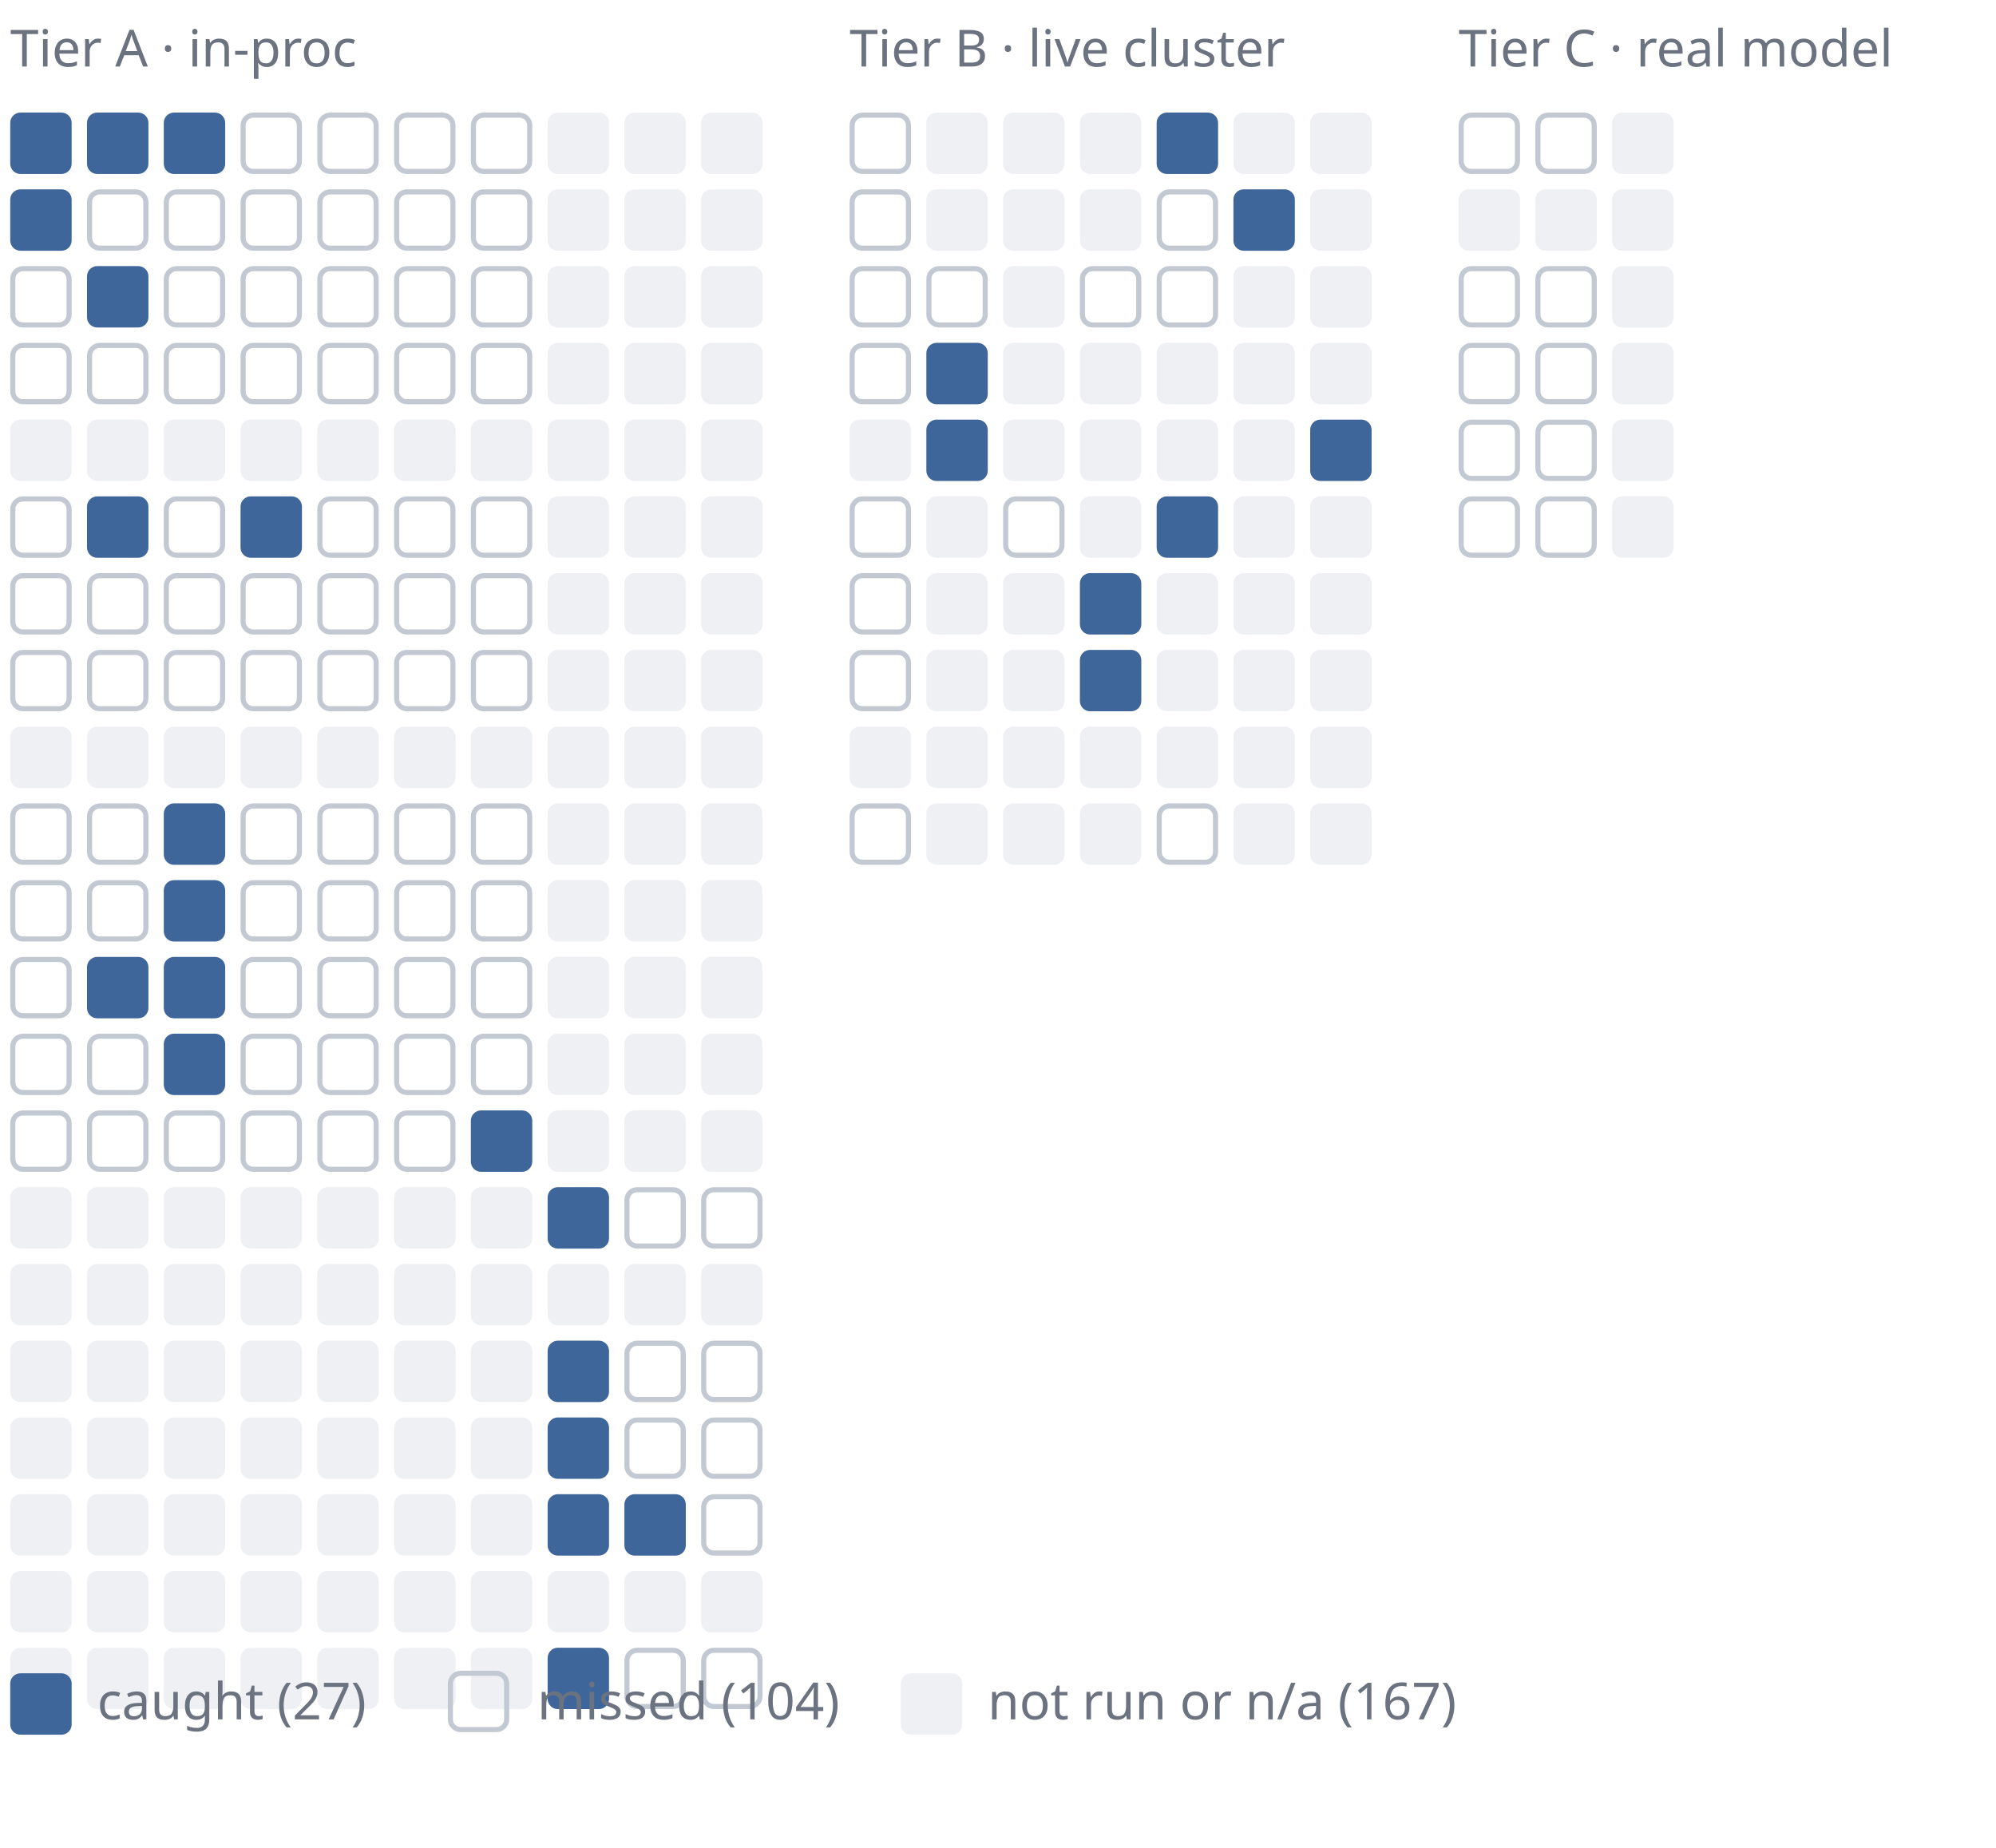
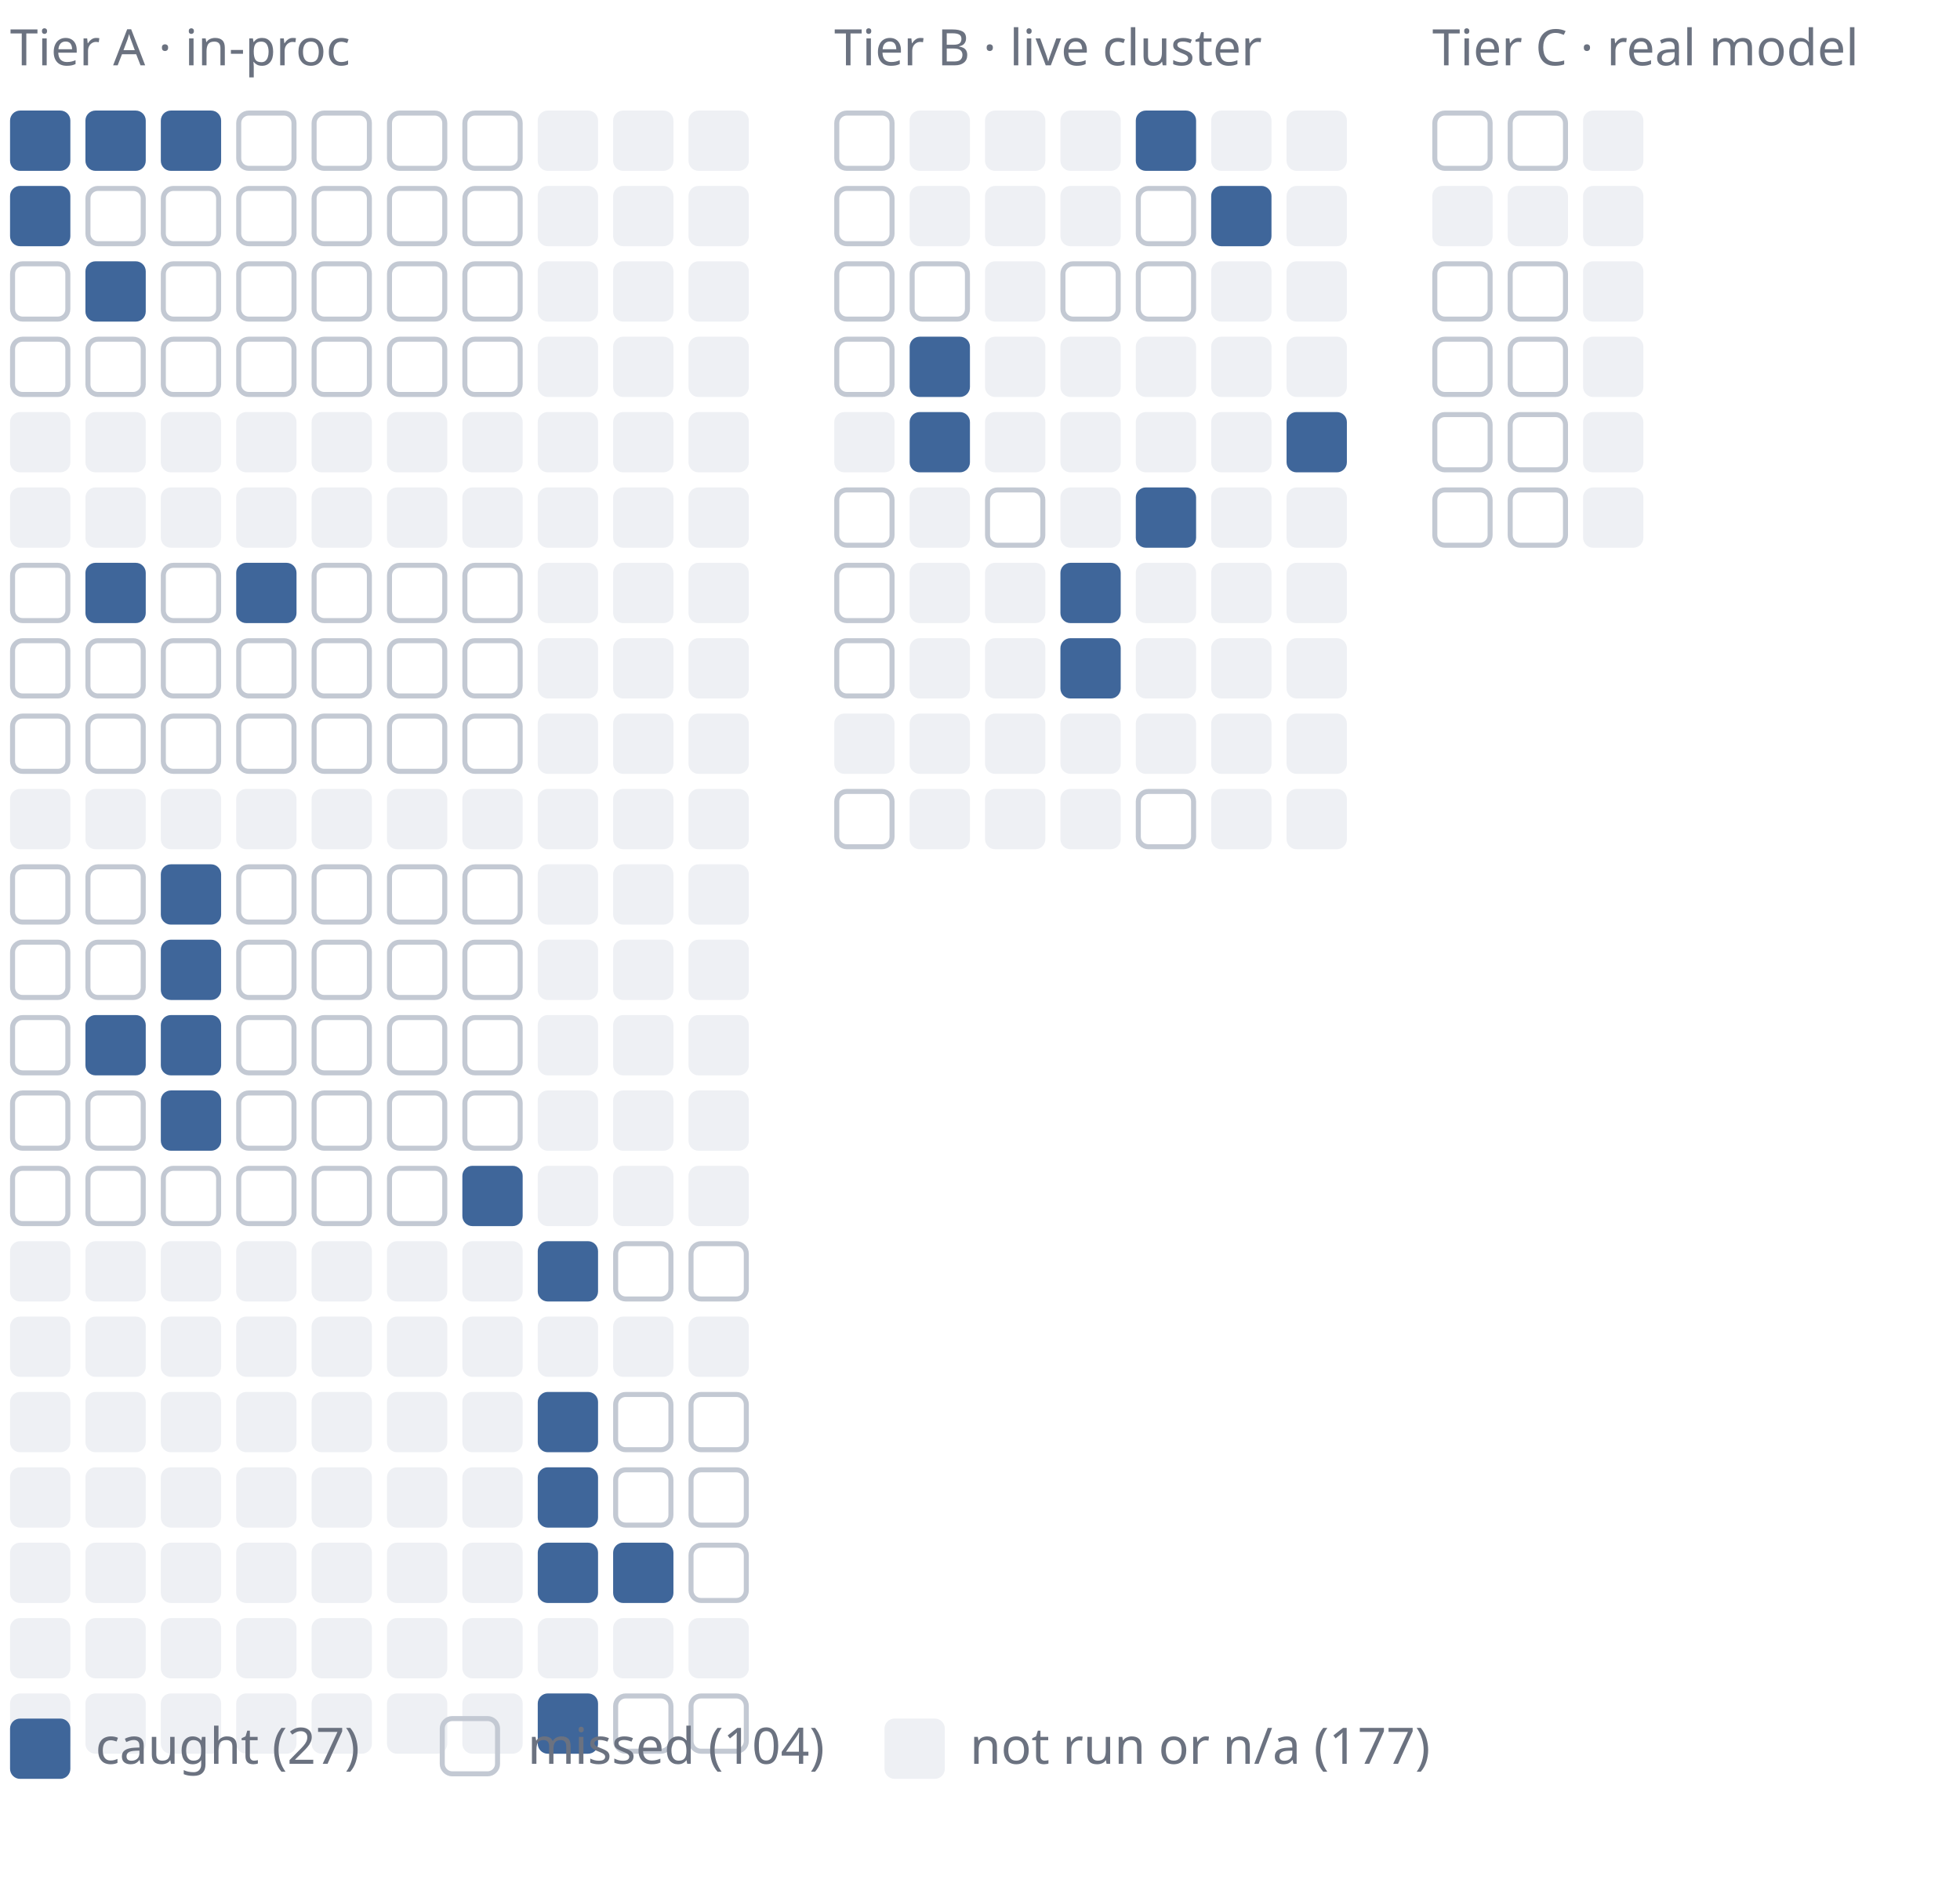
- <svg xmlns="http://www.w3.org/2000/svg" viewBox="0 0 390 361" width="390" height="361" role="img" aria-labelledby="t d">
+ <svg xmlns="http://www.w3.org/2000/svg" viewBox="0 0 390 376" width="390" height="376" role="img" aria-labelledby="t d">
  <text x="2" y="13" font-family="ui-sans-serif, system-ui, sans-serif" font-size="10" fill="#6b7280">Tier A · in-proc</text>
  <rect x="2" y="22" width="12" height="12" rx="2" fill="#3f669a" />
  <rect x="17" y="22" width="12" height="12" rx="2" fill="#3f669a" />
  <rect x="32" y="22" width="12" height="12" rx="2" fill="#3f669a" />
  <rect x="47.5" y="22.5" width="11" height="11" rx="2" fill="none" stroke="#c3c9d3" />
  <rect x="62.5" y="22.5" width="11" height="11" rx="2" fill="none" stroke="#c3c9d3" />
  <rect x="77.5" y="22.5" width="11" height="11" rx="2" fill="none" stroke="#c3c9d3" />
  <rect x="92.5" y="22.5" width="11" height="11" rx="2" fill="none" stroke="#c3c9d3" />
  <rect x="107" y="22" width="12" height="12" rx="2" fill="#eef0f4" />
  <rect x="122" y="22" width="12" height="12" rx="2" fill="#eef0f4" />
  <rect x="137" y="22" width="12" height="12" rx="2" fill="#eef0f4" />
  <rect x="2" y="37" width="12" height="12" rx="2" fill="#3f669a" />
  <rect x="17.5" y="37.5" width="11" height="11" rx="2" fill="none" stroke="#c3c9d3" />
  <rect x="32.5" y="37.5" width="11" height="11" rx="2" fill="none" stroke="#c3c9d3" />
  <rect x="47.5" y="37.5" width="11" height="11" rx="2" fill="none" stroke="#c3c9d3" />
  <rect x="62.5" y="37.5" width="11" height="11" rx="2" fill="none" stroke="#c3c9d3" />
  <rect x="77.5" y="37.5" width="11" height="11" rx="2" fill="none" stroke="#c3c9d3" />
  <rect x="92.5" y="37.5" width="11" height="11" rx="2" fill="none" stroke="#c3c9d3" />
  <rect x="107" y="37" width="12" height="12" rx="2" fill="#eef0f4" />
  <rect x="122" y="37" width="12" height="12" rx="2" fill="#eef0f4" />
  <rect x="137" y="37" width="12" height="12" rx="2" fill="#eef0f4" />
  <rect x="2.5" y="52.5" width="11" height="11" rx="2" fill="none" stroke="#c3c9d3" />
  <rect x="17" y="52" width="12" height="12" rx="2" fill="#3f669a" />
  <rect x="32.5" y="52.5" width="11" height="11" rx="2" fill="none" stroke="#c3c9d3" />
  <rect x="47.5" y="52.5" width="11" height="11" rx="2" fill="none" stroke="#c3c9d3" />
  <rect x="62.5" y="52.5" width="11" height="11" rx="2" fill="none" stroke="#c3c9d3" />
  <rect x="77.5" y="52.5" width="11" height="11" rx="2" fill="none" stroke="#c3c9d3" />
  <rect x="92.5" y="52.5" width="11" height="11" rx="2" fill="none" stroke="#c3c9d3" />
  <rect x="107" y="52" width="12" height="12" rx="2" fill="#eef0f4" />
  <rect x="122" y="52" width="12" height="12" rx="2" fill="#eef0f4" />
  <rect x="137" y="52" width="12" height="12" rx="2" fill="#eef0f4" />
  <rect x="2.5" y="67.5" width="11" height="11" rx="2" fill="none" stroke="#c3c9d3" />
  <rect x="17.5" y="67.5" width="11" height="11" rx="2" fill="none" stroke="#c3c9d3" />
  <rect x="32.5" y="67.5" width="11" height="11" rx="2" fill="none" stroke="#c3c9d3" />
  <rect x="47.5" y="67.5" width="11" height="11" rx="2" fill="none" stroke="#c3c9d3" />
  <rect x="62.5" y="67.5" width="11" height="11" rx="2" fill="none" stroke="#c3c9d3" />
  <rect x="77.5" y="67.5" width="11" height="11" rx="2" fill="none" stroke="#c3c9d3" />
  <rect x="92.5" y="67.5" width="11" height="11" rx="2" fill="none" stroke="#c3c9d3" />
  <rect x="107" y="67" width="12" height="12" rx="2" fill="#eef0f4" />
  <rect x="122" y="67" width="12" height="12" rx="2" fill="#eef0f4" />
  <rect x="137" y="67" width="12" height="12" rx="2" fill="#eef0f4" />
  <rect x="2" y="82" width="12" height="12" rx="2" fill="#eef0f4" />
  <rect x="17" y="82" width="12" height="12" rx="2" fill="#eef0f4" />
  <rect x="32" y="82" width="12" height="12" rx="2" fill="#eef0f4" />
  <rect x="47" y="82" width="12" height="12" rx="2" fill="#eef0f4" />
  <rect x="62" y="82" width="12" height="12" rx="2" fill="#eef0f4" />
  <rect x="77" y="82" width="12" height="12" rx="2" fill="#eef0f4" />
  <rect x="92" y="82" width="12" height="12" rx="2" fill="#eef0f4" />
  <rect x="107" y="82" width="12" height="12" rx="2" fill="#eef0f4" />
  <rect x="122" y="82" width="12" height="12" rx="2" fill="#eef0f4" />
  <rect x="137" y="82" width="12" height="12" rx="2" fill="#eef0f4" />
-   <rect x="2.5" y="97.5" width="11" height="11" rx="2" fill="none" stroke="#c3c9d3" />
-   <rect x="17" y="97" width="12" height="12" rx="2" fill="#3f669a" />
-   <rect x="32.5" y="97.5" width="11" height="11" rx="2" fill="none" stroke="#c3c9d3" />
-   <rect x="47" y="97" width="12" height="12" rx="2" fill="#3f669a" />
-   <rect x="62.5" y="97.5" width="11" height="11" rx="2" fill="none" stroke="#c3c9d3" />
-   <rect x="77.5" y="97.5" width="11" height="11" rx="2" fill="none" stroke="#c3c9d3" />
-   <rect x="92.5" y="97.5" width="11" height="11" rx="2" fill="none" stroke="#c3c9d3" />
+   <rect x="2" y="97" width="12" height="12" rx="2" fill="#eef0f4" />
+   <rect x="17" y="97" width="12" height="12" rx="2" fill="#eef0f4" />
+   <rect x="32" y="97" width="12" height="12" rx="2" fill="#eef0f4" />
+   <rect x="47" y="97" width="12" height="12" rx="2" fill="#eef0f4" />
+   <rect x="62" y="97" width="12" height="12" rx="2" fill="#eef0f4" />
+   <rect x="77" y="97" width="12" height="12" rx="2" fill="#eef0f4" />
+   <rect x="92" y="97" width="12" height="12" rx="2" fill="#eef0f4" />
  <rect x="107" y="97" width="12" height="12" rx="2" fill="#eef0f4" />
  <rect x="122" y="97" width="12" height="12" rx="2" fill="#eef0f4" />
  <rect x="137" y="97" width="12" height="12" rx="2" fill="#eef0f4" />
  <rect x="2.5" y="112.5" width="11" height="11" rx="2" fill="none" stroke="#c3c9d3" />
-   <rect x="17.5" y="112.5" width="11" height="11" rx="2" fill="none" stroke="#c3c9d3" />
+   <rect x="17" y="112" width="12" height="12" rx="2" fill="#3f669a" />
  <rect x="32.5" y="112.5" width="11" height="11" rx="2" fill="none" stroke="#c3c9d3" />
-   <rect x="47.5" y="112.5" width="11" height="11" rx="2" fill="none" stroke="#c3c9d3" />
+   <rect x="47" y="112" width="12" height="12" rx="2" fill="#3f669a" />
  <rect x="62.5" y="112.5" width="11" height="11" rx="2" fill="none" stroke="#c3c9d3" />
  <rect x="77.5" y="112.5" width="11" height="11" rx="2" fill="none" stroke="#c3c9d3" />
  <rect x="92.5" y="112.5" width="11" height="11" rx="2" fill="none" stroke="#c3c9d3" />
  <rect x="107" y="112" width="12" height="12" rx="2" fill="#eef0f4" />
  <rect x="122" y="112" width="12" height="12" rx="2" fill="#eef0f4" />
  <rect x="137" y="112" width="12" height="12" rx="2" fill="#eef0f4" />
  <rect x="2.5" y="127.5" width="11" height="11" rx="2" fill="none" stroke="#c3c9d3" />
  <rect x="17.5" y="127.5" width="11" height="11" rx="2" fill="none" stroke="#c3c9d3" />
  <rect x="32.5" y="127.5" width="11" height="11" rx="2" fill="none" stroke="#c3c9d3" />
  <rect x="47.5" y="127.5" width="11" height="11" rx="2" fill="none" stroke="#c3c9d3" />
  <rect x="62.5" y="127.5" width="11" height="11" rx="2" fill="none" stroke="#c3c9d3" />
  <rect x="77.5" y="127.5" width="11" height="11" rx="2" fill="none" stroke="#c3c9d3" />
  <rect x="92.5" y="127.5" width="11" height="11" rx="2" fill="none" stroke="#c3c9d3" />
  <rect x="107" y="127" width="12" height="12" rx="2" fill="#eef0f4" />
  <rect x="122" y="127" width="12" height="12" rx="2" fill="#eef0f4" />
  <rect x="137" y="127" width="12" height="12" rx="2" fill="#eef0f4" />
-   <rect x="2" y="142" width="12" height="12" rx="2" fill="#eef0f4" />
-   <rect x="17" y="142" width="12" height="12" rx="2" fill="#eef0f4" />
-   <rect x="32" y="142" width="12" height="12" rx="2" fill="#eef0f4" />
-   <rect x="47" y="142" width="12" height="12" rx="2" fill="#eef0f4" />
-   <rect x="62" y="142" width="12" height="12" rx="2" fill="#eef0f4" />
-   <rect x="77" y="142" width="12" height="12" rx="2" fill="#eef0f4" />
-   <rect x="92" y="142" width="12" height="12" rx="2" fill="#eef0f4" />
+   <rect x="2.5" y="142.5" width="11" height="11" rx="2" fill="none" stroke="#c3c9d3" />
+   <rect x="17.5" y="142.5" width="11" height="11" rx="2" fill="none" stroke="#c3c9d3" />
+   <rect x="32.5" y="142.5" width="11" height="11" rx="2" fill="none" stroke="#c3c9d3" />
+   <rect x="47.5" y="142.5" width="11" height="11" rx="2" fill="none" stroke="#c3c9d3" />
+   <rect x="62.5" y="142.5" width="11" height="11" rx="2" fill="none" stroke="#c3c9d3" />
+   <rect x="77.5" y="142.5" width="11" height="11" rx="2" fill="none" stroke="#c3c9d3" />
+   <rect x="92.5" y="142.5" width="11" height="11" rx="2" fill="none" stroke="#c3c9d3" />
  <rect x="107" y="142" width="12" height="12" rx="2" fill="#eef0f4" />
  <rect x="122" y="142" width="12" height="12" rx="2" fill="#eef0f4" />
  <rect x="137" y="142" width="12" height="12" rx="2" fill="#eef0f4" />
-   <rect x="2.5" y="157.5" width="11" height="11" rx="2" fill="none" stroke="#c3c9d3" />
-   <rect x="17.5" y="157.5" width="11" height="11" rx="2" fill="none" stroke="#c3c9d3" />
-   <rect x="32" y="157" width="12" height="12" rx="2" fill="#3f669a" />
-   <rect x="47.5" y="157.5" width="11" height="11" rx="2" fill="none" stroke="#c3c9d3" />
-   <rect x="62.5" y="157.5" width="11" height="11" rx="2" fill="none" stroke="#c3c9d3" />
-   <rect x="77.5" y="157.5" width="11" height="11" rx="2" fill="none" stroke="#c3c9d3" />
-   <rect x="92.5" y="157.5" width="11" height="11" rx="2" fill="none" stroke="#c3c9d3" />
+   <rect x="2" y="157" width="12" height="12" rx="2" fill="#eef0f4" />
+   <rect x="17" y="157" width="12" height="12" rx="2" fill="#eef0f4" />
+   <rect x="32" y="157" width="12" height="12" rx="2" fill="#eef0f4" />
+   <rect x="47" y="157" width="12" height="12" rx="2" fill="#eef0f4" />
+   <rect x="62" y="157" width="12" height="12" rx="2" fill="#eef0f4" />
+   <rect x="77" y="157" width="12" height="12" rx="2" fill="#eef0f4" />
+   <rect x="92" y="157" width="12" height="12" rx="2" fill="#eef0f4" />
  <rect x="107" y="157" width="12" height="12" rx="2" fill="#eef0f4" />
  <rect x="122" y="157" width="12" height="12" rx="2" fill="#eef0f4" />
  <rect x="137" y="157" width="12" height="12" rx="2" fill="#eef0f4" />
  <rect x="2.5" y="172.5" width="11" height="11" rx="2" fill="none" stroke="#c3c9d3" />
  <rect x="17.5" y="172.5" width="11" height="11" rx="2" fill="none" stroke="#c3c9d3" />
  <rect x="32" y="172" width="12" height="12" rx="2" fill="#3f669a" />
  <rect x="47.5" y="172.5" width="11" height="11" rx="2" fill="none" stroke="#c3c9d3" />
  <rect x="62.5" y="172.5" width="11" height="11" rx="2" fill="none" stroke="#c3c9d3" />
  <rect x="77.5" y="172.5" width="11" height="11" rx="2" fill="none" stroke="#c3c9d3" />
  <rect x="92.5" y="172.5" width="11" height="11" rx="2" fill="none" stroke="#c3c9d3" />
  <rect x="107" y="172" width="12" height="12" rx="2" fill="#eef0f4" />
  <rect x="122" y="172" width="12" height="12" rx="2" fill="#eef0f4" />
  <rect x="137" y="172" width="12" height="12" rx="2" fill="#eef0f4" />
  <rect x="2.5" y="187.5" width="11" height="11" rx="2" fill="none" stroke="#c3c9d3" />
-   <rect x="17" y="187" width="12" height="12" rx="2" fill="#3f669a" />
+   <rect x="17.5" y="187.5" width="11" height="11" rx="2" fill="none" stroke="#c3c9d3" />
  <rect x="32" y="187" width="12" height="12" rx="2" fill="#3f669a" />
  <rect x="47.5" y="187.5" width="11" height="11" rx="2" fill="none" stroke="#c3c9d3" />
  <rect x="62.5" y="187.5" width="11" height="11" rx="2" fill="none" stroke="#c3c9d3" />
  <rect x="77.5" y="187.5" width="11" height="11" rx="2" fill="none" stroke="#c3c9d3" />
  <rect x="92.5" y="187.5" width="11" height="11" rx="2" fill="none" stroke="#c3c9d3" />
  <rect x="107" y="187" width="12" height="12" rx="2" fill="#eef0f4" />
  <rect x="122" y="187" width="12" height="12" rx="2" fill="#eef0f4" />
  <rect x="137" y="187" width="12" height="12" rx="2" fill="#eef0f4" />
  <rect x="2.5" y="202.5" width="11" height="11" rx="2" fill="none" stroke="#c3c9d3" />
-   <rect x="17.5" y="202.5" width="11" height="11" rx="2" fill="none" stroke="#c3c9d3" />
+   <rect x="17" y="202" width="12" height="12" rx="2" fill="#3f669a" />
  <rect x="32" y="202" width="12" height="12" rx="2" fill="#3f669a" />
  <rect x="47.5" y="202.5" width="11" height="11" rx="2" fill="none" stroke="#c3c9d3" />
  <rect x="62.5" y="202.5" width="11" height="11" rx="2" fill="none" stroke="#c3c9d3" />
  <rect x="77.5" y="202.5" width="11" height="11" rx="2" fill="none" stroke="#c3c9d3" />
  <rect x="92.5" y="202.5" width="11" height="11" rx="2" fill="none" stroke="#c3c9d3" />
  <rect x="107" y="202" width="12" height="12" rx="2" fill="#eef0f4" />
  <rect x="122" y="202" width="12" height="12" rx="2" fill="#eef0f4" />
  <rect x="137" y="202" width="12" height="12" rx="2" fill="#eef0f4" />
  <rect x="2.5" y="217.5" width="11" height="11" rx="2" fill="none" stroke="#c3c9d3" />
  <rect x="17.5" y="217.5" width="11" height="11" rx="2" fill="none" stroke="#c3c9d3" />
-   <rect x="32.5" y="217.5" width="11" height="11" rx="2" fill="none" stroke="#c3c9d3" />
+   <rect x="32" y="217" width="12" height="12" rx="2" fill="#3f669a" />
  <rect x="47.5" y="217.5" width="11" height="11" rx="2" fill="none" stroke="#c3c9d3" />
  <rect x="62.5" y="217.5" width="11" height="11" rx="2" fill="none" stroke="#c3c9d3" />
  <rect x="77.5" y="217.5" width="11" height="11" rx="2" fill="none" stroke="#c3c9d3" />
-   <rect x="92" y="217" width="12" height="12" rx="2" fill="#3f669a" />
+   <rect x="92.5" y="217.5" width="11" height="11" rx="2" fill="none" stroke="#c3c9d3" />
  <rect x="107" y="217" width="12" height="12" rx="2" fill="#eef0f4" />
  <rect x="122" y="217" width="12" height="12" rx="2" fill="#eef0f4" />
  <rect x="137" y="217" width="12" height="12" rx="2" fill="#eef0f4" />
-   <rect x="2" y="232" width="12" height="12" rx="2" fill="#eef0f4" />
-   <rect x="17" y="232" width="12" height="12" rx="2" fill="#eef0f4" />
-   <rect x="32" y="232" width="12" height="12" rx="2" fill="#eef0f4" />
-   <rect x="47" y="232" width="12" height="12" rx="2" fill="#eef0f4" />
-   <rect x="62" y="232" width="12" height="12" rx="2" fill="#eef0f4" />
-   <rect x="77" y="232" width="12" height="12" rx="2" fill="#eef0f4" />
-   <rect x="92" y="232" width="12" height="12" rx="2" fill="#eef0f4" />
-   <rect x="107" y="232" width="12" height="12" rx="2" fill="#3f669a" />
-   <rect x="122.5" y="232.5" width="11" height="11" rx="2" fill="none" stroke="#c3c9d3" />
-   <rect x="137.5" y="232.5" width="11" height="11" rx="2" fill="none" stroke="#c3c9d3" />
+   <rect x="2.5" y="232.5" width="11" height="11" rx="2" fill="none" stroke="#c3c9d3" />
+   <rect x="17.5" y="232.5" width="11" height="11" rx="2" fill="none" stroke="#c3c9d3" />
+   <rect x="32.5" y="232.5" width="11" height="11" rx="2" fill="none" stroke="#c3c9d3" />
+   <rect x="47.5" y="232.5" width="11" height="11" rx="2" fill="none" stroke="#c3c9d3" />
+   <rect x="62.5" y="232.5" width="11" height="11" rx="2" fill="none" stroke="#c3c9d3" />
+   <rect x="77.5" y="232.5" width="11" height="11" rx="2" fill="none" stroke="#c3c9d3" />
+   <rect x="92" y="232" width="12" height="12" rx="2" fill="#3f669a" />
+   <rect x="107" y="232" width="12" height="12" rx="2" fill="#eef0f4" />
+   <rect x="122" y="232" width="12" height="12" rx="2" fill="#eef0f4" />
+   <rect x="137" y="232" width="12" height="12" rx="2" fill="#eef0f4" />
  <rect x="2" y="247" width="12" height="12" rx="2" fill="#eef0f4" />
  <rect x="17" y="247" width="12" height="12" rx="2" fill="#eef0f4" />
  <rect x="32" y="247" width="12" height="12" rx="2" fill="#eef0f4" />
  <rect x="47" y="247" width="12" height="12" rx="2" fill="#eef0f4" />
  <rect x="62" y="247" width="12" height="12" rx="2" fill="#eef0f4" />
  <rect x="77" y="247" width="12" height="12" rx="2" fill="#eef0f4" />
  <rect x="92" y="247" width="12" height="12" rx="2" fill="#eef0f4" />
-   <rect x="107" y="247" width="12" height="12" rx="2" fill="#eef0f4" />
-   <rect x="122" y="247" width="12" height="12" rx="2" fill="#eef0f4" />
-   <rect x="137" y="247" width="12" height="12" rx="2" fill="#eef0f4" />
+   <rect x="107" y="247" width="12" height="12" rx="2" fill="#3f669a" />
+   <rect x="122.5" y="247.5" width="11" height="11" rx="2" fill="none" stroke="#c3c9d3" />
+   <rect x="137.5" y="247.5" width="11" height="11" rx="2" fill="none" stroke="#c3c9d3" />
  <rect x="2" y="262" width="12" height="12" rx="2" fill="#eef0f4" />
  <rect x="17" y="262" width="12" height="12" rx="2" fill="#eef0f4" />
  <rect x="32" y="262" width="12" height="12" rx="2" fill="#eef0f4" />
  <rect x="47" y="262" width="12" height="12" rx="2" fill="#eef0f4" />
  <rect x="62" y="262" width="12" height="12" rx="2" fill="#eef0f4" />
  <rect x="77" y="262" width="12" height="12" rx="2" fill="#eef0f4" />
  <rect x="92" y="262" width="12" height="12" rx="2" fill="#eef0f4" />
-   <rect x="107" y="262" width="12" height="12" rx="2" fill="#3f669a" />
-   <rect x="122.5" y="262.5" width="11" height="11" rx="2" fill="none" stroke="#c3c9d3" />
-   <rect x="137.5" y="262.5" width="11" height="11" rx="2" fill="none" stroke="#c3c9d3" />
+   <rect x="107" y="262" width="12" height="12" rx="2" fill="#eef0f4" />
+   <rect x="122" y="262" width="12" height="12" rx="2" fill="#eef0f4" />
+   <rect x="137" y="262" width="12" height="12" rx="2" fill="#eef0f4" />
  <rect x="2" y="277" width="12" height="12" rx="2" fill="#eef0f4" />
  <rect x="17" y="277" width="12" height="12" rx="2" fill="#eef0f4" />
  <rect x="32" y="277" width="12" height="12" rx="2" fill="#eef0f4" />
  <rect x="47" y="277" width="12" height="12" rx="2" fill="#eef0f4" />
  <rect x="62" y="277" width="12" height="12" rx="2" fill="#eef0f4" />
  <rect x="77" y="277" width="12" height="12" rx="2" fill="#eef0f4" />
  <rect x="92" y="277" width="12" height="12" rx="2" fill="#eef0f4" />
  <rect x="107" y="277" width="12" height="12" rx="2" fill="#3f669a" />
  <rect x="122.5" y="277.5" width="11" height="11" rx="2" fill="none" stroke="#c3c9d3" />
  <rect x="137.5" y="277.5" width="11" height="11" rx="2" fill="none" stroke="#c3c9d3" />
  <rect x="2" y="292" width="12" height="12" rx="2" fill="#eef0f4" />
  <rect x="17" y="292" width="12" height="12" rx="2" fill="#eef0f4" />
  <rect x="32" y="292" width="12" height="12" rx="2" fill="#eef0f4" />
  <rect x="47" y="292" width="12" height="12" rx="2" fill="#eef0f4" />
  <rect x="62" y="292" width="12" height="12" rx="2" fill="#eef0f4" />
  <rect x="77" y="292" width="12" height="12" rx="2" fill="#eef0f4" />
  <rect x="92" y="292" width="12" height="12" rx="2" fill="#eef0f4" />
  <rect x="107" y="292" width="12" height="12" rx="2" fill="#3f669a" />
-   <rect x="122" y="292" width="12" height="12" rx="2" fill="#3f669a" />
+   <rect x="122.5" y="292.5" width="11" height="11" rx="2" fill="none" stroke="#c3c9d3" />
  <rect x="137.5" y="292.5" width="11" height="11" rx="2" fill="none" stroke="#c3c9d3" />
  <rect x="2" y="307" width="12" height="12" rx="2" fill="#eef0f4" />
  <rect x="17" y="307" width="12" height="12" rx="2" fill="#eef0f4" />
  <rect x="32" y="307" width="12" height="12" rx="2" fill="#eef0f4" />
  <rect x="47" y="307" width="12" height="12" rx="2" fill="#eef0f4" />
  <rect x="62" y="307" width="12" height="12" rx="2" fill="#eef0f4" />
  <rect x="77" y="307" width="12" height="12" rx="2" fill="#eef0f4" />
  <rect x="92" y="307" width="12" height="12" rx="2" fill="#eef0f4" />
-   <rect x="107" y="307" width="12" height="12" rx="2" fill="#eef0f4" />
-   <rect x="122" y="307" width="12" height="12" rx="2" fill="#eef0f4" />
-   <rect x="137" y="307" width="12" height="12" rx="2" fill="#eef0f4" />
+   <rect x="107" y="307" width="12" height="12" rx="2" fill="#3f669a" />
+   <rect x="122" y="307" width="12" height="12" rx="2" fill="#3f669a" />
+   <rect x="137.5" y="307.5" width="11" height="11" rx="2" fill="none" stroke="#c3c9d3" />
  <rect x="2" y="322" width="12" height="12" rx="2" fill="#eef0f4" />
  <rect x="17" y="322" width="12" height="12" rx="2" fill="#eef0f4" />
  <rect x="32" y="322" width="12" height="12" rx="2" fill="#eef0f4" />
  <rect x="47" y="322" width="12" height="12" rx="2" fill="#eef0f4" />
  <rect x="62" y="322" width="12" height="12" rx="2" fill="#eef0f4" />
  <rect x="77" y="322" width="12" height="12" rx="2" fill="#eef0f4" />
  <rect x="92" y="322" width="12" height="12" rx="2" fill="#eef0f4" />
-   <rect x="107" y="322" width="12" height="12" rx="2" fill="#3f669a" />
-   <rect x="122.5" y="322.5" width="11" height="11" rx="2" fill="none" stroke="#c3c9d3" />
-   <rect x="137.5" y="322.5" width="11" height="11" rx="2" fill="none" stroke="#c3c9d3" />
+   <rect x="107" y="322" width="12" height="12" rx="2" fill="#eef0f4" />
+   <rect x="122" y="322" width="12" height="12" rx="2" fill="#eef0f4" />
+   <rect x="137" y="322" width="12" height="12" rx="2" fill="#eef0f4" />
+   <rect x="2" y="337" width="12" height="12" rx="2" fill="#eef0f4" />
+   <rect x="17" y="337" width="12" height="12" rx="2" fill="#eef0f4" />
+   <rect x="32" y="337" width="12" height="12" rx="2" fill="#eef0f4" />
+   <rect x="47" y="337" width="12" height="12" rx="2" fill="#eef0f4" />
+   <rect x="62" y="337" width="12" height="12" rx="2" fill="#eef0f4" />
+   <rect x="77" y="337" width="12" height="12" rx="2" fill="#eef0f4" />
+   <rect x="92" y="337" width="12" height="12" rx="2" fill="#eef0f4" />
+   <rect x="107" y="337" width="12" height="12" rx="2" fill="#3f669a" />
+   <rect x="122.5" y="337.5" width="11" height="11" rx="2" fill="none" stroke="#c3c9d3" />
+   <rect x="137.5" y="337.5" width="11" height="11" rx="2" fill="none" stroke="#c3c9d3" />
  <text x="166" y="13" font-family="ui-sans-serif, system-ui, sans-serif" font-size="10" fill="#6b7280">Tier B · live cluster</text>
  <rect x="166.5" y="22.5" width="11" height="11" rx="2" fill="none" stroke="#c3c9d3" />
  <rect x="181" y="22" width="12" height="12" rx="2" fill="#eef0f4" />
  <rect x="196" y="22" width="12" height="12" rx="2" fill="#eef0f4" />
  <rect x="211" y="22" width="12" height="12" rx="2" fill="#eef0f4" />
  <rect x="226" y="22" width="12" height="12" rx="2" fill="#3f669a" />
  <rect x="241" y="22" width="12" height="12" rx="2" fill="#eef0f4" />
  <rect x="256" y="22" width="12" height="12" rx="2" fill="#eef0f4" />
  <rect x="166.5" y="37.5" width="11" height="11" rx="2" fill="none" stroke="#c3c9d3" />
  <rect x="181" y="37" width="12" height="12" rx="2" fill="#eef0f4" />
  <rect x="196" y="37" width="12" height="12" rx="2" fill="#eef0f4" />
  <rect x="211" y="37" width="12" height="12" rx="2" fill="#eef0f4" />
  <rect x="226.5" y="37.5" width="11" height="11" rx="2" fill="none" stroke="#c3c9d3" />
  <rect x="241" y="37" width="12" height="12" rx="2" fill="#3f669a" />
  <rect x="256" y="37" width="12" height="12" rx="2" fill="#eef0f4" />
  <rect x="166.5" y="52.5" width="11" height="11" rx="2" fill="none" stroke="#c3c9d3" />
  <rect x="181.5" y="52.5" width="11" height="11" rx="2" fill="none" stroke="#c3c9d3" />
  <rect x="196" y="52" width="12" height="12" rx="2" fill="#eef0f4" />
  <rect x="211.5" y="52.5" width="11" height="11" rx="2" fill="none" stroke="#c3c9d3" />
  <rect x="226.5" y="52.5" width="11" height="11" rx="2" fill="none" stroke="#c3c9d3" />
  <rect x="241" y="52" width="12" height="12" rx="2" fill="#eef0f4" />
  <rect x="256" y="52" width="12" height="12" rx="2" fill="#eef0f4" />
  <rect x="166.5" y="67.5" width="11" height="11" rx="2" fill="none" stroke="#c3c9d3" />
  <rect x="181" y="67" width="12" height="12" rx="2" fill="#3f669a" />
  <rect x="196" y="67" width="12" height="12" rx="2" fill="#eef0f4" />
  <rect x="211" y="67" width="12" height="12" rx="2" fill="#eef0f4" />
  <rect x="226" y="67" width="12" height="12" rx="2" fill="#eef0f4" />
  <rect x="241" y="67" width="12" height="12" rx="2" fill="#eef0f4" />
  <rect x="256" y="67" width="12" height="12" rx="2" fill="#eef0f4" />
  <rect x="166" y="82" width="12" height="12" rx="2" fill="#eef0f4" />
  <rect x="181" y="82" width="12" height="12" rx="2" fill="#3f669a" />
  <rect x="196" y="82" width="12" height="12" rx="2" fill="#eef0f4" />
  <rect x="211" y="82" width="12" height="12" rx="2" fill="#eef0f4" />
  <rect x="226" y="82" width="12" height="12" rx="2" fill="#eef0f4" />
  <rect x="241" y="82" width="12" height="12" rx="2" fill="#eef0f4" />
  <rect x="256" y="82" width="12" height="12" rx="2" fill="#3f669a" />
  <rect x="166.5" y="97.5" width="11" height="11" rx="2" fill="none" stroke="#c3c9d3" />
  <rect x="181" y="97" width="12" height="12" rx="2" fill="#eef0f4" />
  <rect x="196.5" y="97.5" width="11" height="11" rx="2" fill="none" stroke="#c3c9d3" />
  <rect x="211" y="97" width="12" height="12" rx="2" fill="#eef0f4" />
  <rect x="226" y="97" width="12" height="12" rx="2" fill="#3f669a" />
  <rect x="241" y="97" width="12" height="12" rx="2" fill="#eef0f4" />
  <rect x="256" y="97" width="12" height="12" rx="2" fill="#eef0f4" />
  <rect x="166.5" y="112.5" width="11" height="11" rx="2" fill="none" stroke="#c3c9d3" />
  <rect x="181" y="112" width="12" height="12" rx="2" fill="#eef0f4" />
  <rect x="196" y="112" width="12" height="12" rx="2" fill="#eef0f4" />
  <rect x="211" y="112" width="12" height="12" rx="2" fill="#3f669a" />
  <rect x="226" y="112" width="12" height="12" rx="2" fill="#eef0f4" />
  <rect x="241" y="112" width="12" height="12" rx="2" fill="#eef0f4" />
  <rect x="256" y="112" width="12" height="12" rx="2" fill="#eef0f4" />
  <rect x="166.5" y="127.5" width="11" height="11" rx="2" fill="none" stroke="#c3c9d3" />
  <rect x="181" y="127" width="12" height="12" rx="2" fill="#eef0f4" />
  <rect x="196" y="127" width="12" height="12" rx="2" fill="#eef0f4" />
  <rect x="211" y="127" width="12" height="12" rx="2" fill="#3f669a" />
  <rect x="226" y="127" width="12" height="12" rx="2" fill="#eef0f4" />
  <rect x="241" y="127" width="12" height="12" rx="2" fill="#eef0f4" />
  <rect x="256" y="127" width="12" height="12" rx="2" fill="#eef0f4" />
  <rect x="166" y="142" width="12" height="12" rx="2" fill="#eef0f4" />
  <rect x="181" y="142" width="12" height="12" rx="2" fill="#eef0f4" />
  <rect x="196" y="142" width="12" height="12" rx="2" fill="#eef0f4" />
  <rect x="211" y="142" width="12" height="12" rx="2" fill="#eef0f4" />
  <rect x="226" y="142" width="12" height="12" rx="2" fill="#eef0f4" />
  <rect x="241" y="142" width="12" height="12" rx="2" fill="#eef0f4" />
  <rect x="256" y="142" width="12" height="12" rx="2" fill="#eef0f4" />
  <rect x="166.5" y="157.5" width="11" height="11" rx="2" fill="none" stroke="#c3c9d3" />
  <rect x="181" y="157" width="12" height="12" rx="2" fill="#eef0f4" />
  <rect x="196" y="157" width="12" height="12" rx="2" fill="#eef0f4" />
  <rect x="211" y="157" width="12" height="12" rx="2" fill="#eef0f4" />
  <rect x="226.5" y="157.5" width="11" height="11" rx="2" fill="none" stroke="#c3c9d3" />
  <rect x="241" y="157" width="12" height="12" rx="2" fill="#eef0f4" />
  <rect x="256" y="157" width="12" height="12" rx="2" fill="#eef0f4" />
  <text x="285" y="13" font-family="ui-sans-serif, system-ui, sans-serif" font-size="10" fill="#6b7280">Tier C · real model</text>
  <rect x="285.5" y="22.5" width="11" height="11" rx="2" fill="none" stroke="#c3c9d3" />
  <rect x="300.5" y="22.5" width="11" height="11" rx="2" fill="none" stroke="#c3c9d3" />
  <rect x="315" y="22" width="12" height="12" rx="2" fill="#eef0f4" />
  <rect x="285" y="37" width="12" height="12" rx="2" fill="#eef0f4" />
  <rect x="300" y="37" width="12" height="12" rx="2" fill="#eef0f4" />
  <rect x="315" y="37" width="12" height="12" rx="2" fill="#eef0f4" />
  <rect x="285.5" y="52.5" width="11" height="11" rx="2" fill="none" stroke="#c3c9d3" />
  <rect x="300.5" y="52.5" width="11" height="11" rx="2" fill="none" stroke="#c3c9d3" />
  <rect x="315" y="52" width="12" height="12" rx="2" fill="#eef0f4" />
  <rect x="285.5" y="67.5" width="11" height="11" rx="2" fill="none" stroke="#c3c9d3" />
  <rect x="300.5" y="67.5" width="11" height="11" rx="2" fill="none" stroke="#c3c9d3" />
  <rect x="315" y="67" width="12" height="12" rx="2" fill="#eef0f4" />
  <rect x="285.5" y="82.5" width="11" height="11" rx="2" fill="none" stroke="#c3c9d3" />
  <rect x="300.5" y="82.5" width="11" height="11" rx="2" fill="none" stroke="#c3c9d3" />
  <rect x="315" y="82" width="12" height="12" rx="2" fill="#eef0f4" />
  <rect x="285.5" y="97.5" width="11" height="11" rx="2" fill="none" stroke="#c3c9d3" />
  <rect x="300.5" y="97.5" width="11" height="11" rx="2" fill="none" stroke="#c3c9d3" />
  <rect x="315" y="97" width="12" height="12" rx="2" fill="#eef0f4" />
-   <rect x="2" y="327" width="12" height="12" rx="2" fill="#3f669a" />
-   <text x="19" y="336" font-family="ui-sans-serif, system-ui, sans-serif" font-size="10" fill="#6b7280">caught (27)</text>
-   <rect x="88" y="327" width="11" height="11" rx="2" fill="none" stroke="#c3c9d3" />
-   <text x="105" y="336" font-family="ui-sans-serif, system-ui, sans-serif" font-size="10" fill="#6b7280">missed (104)</text>
-   <rect x="176" y="327" width="12" height="12" rx="2" fill="#eef0f4" />
-   <text x="193" y="336" font-family="ui-sans-serif, system-ui, sans-serif" font-size="10" fill="#6b7280">not run or n/a (167)</text>
+   <rect x="2" y="342" width="12" height="12" rx="2" fill="#3f669a" />
+   <text x="19" y="351" font-family="ui-sans-serif, system-ui, sans-serif" font-size="10" fill="#6b7280">caught (27)</text>
+   <rect x="88" y="342" width="11" height="11" rx="2" fill="none" stroke="#c3c9d3" />
+   <text x="105" y="351" font-family="ui-sans-serif, system-ui, sans-serif" font-size="10" fill="#6b7280">missed (104)</text>
+   <rect x="176" y="342" width="12" height="12" rx="2" fill="#eef0f4" />
+   <text x="193" y="351" font-family="ui-sans-serif, system-ui, sans-serif" font-size="10" fill="#6b7280">not run or n/a (177)</text>
</svg>
